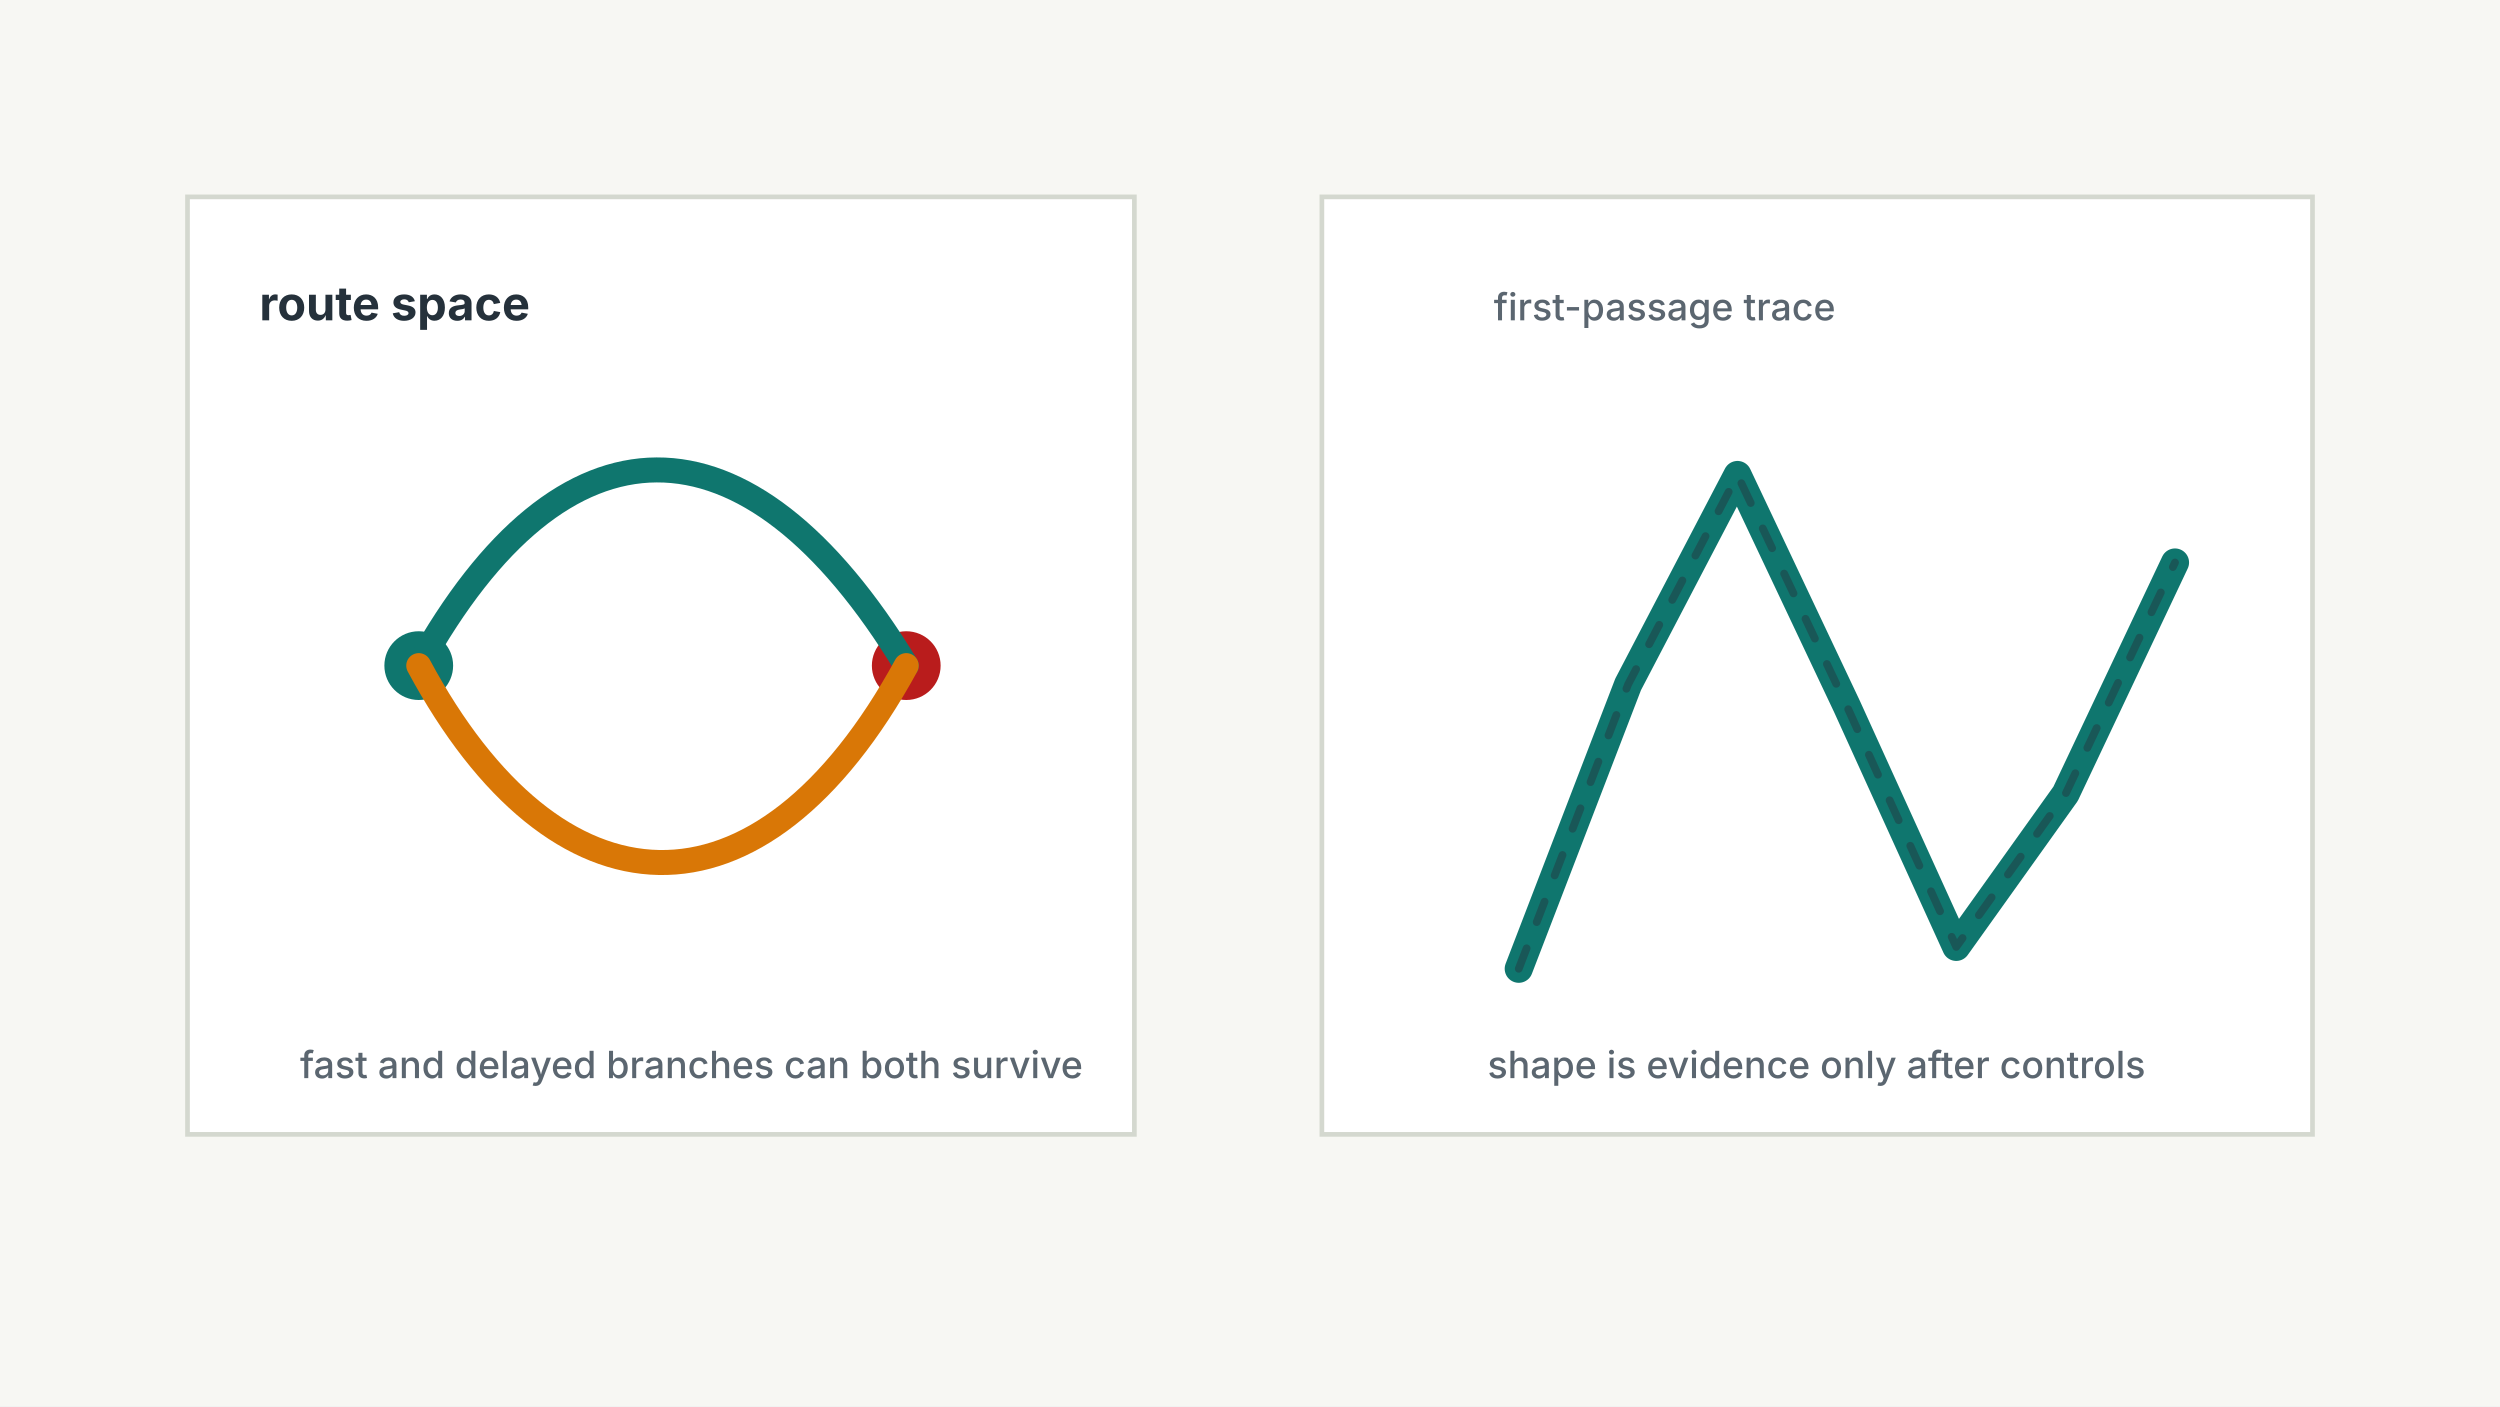
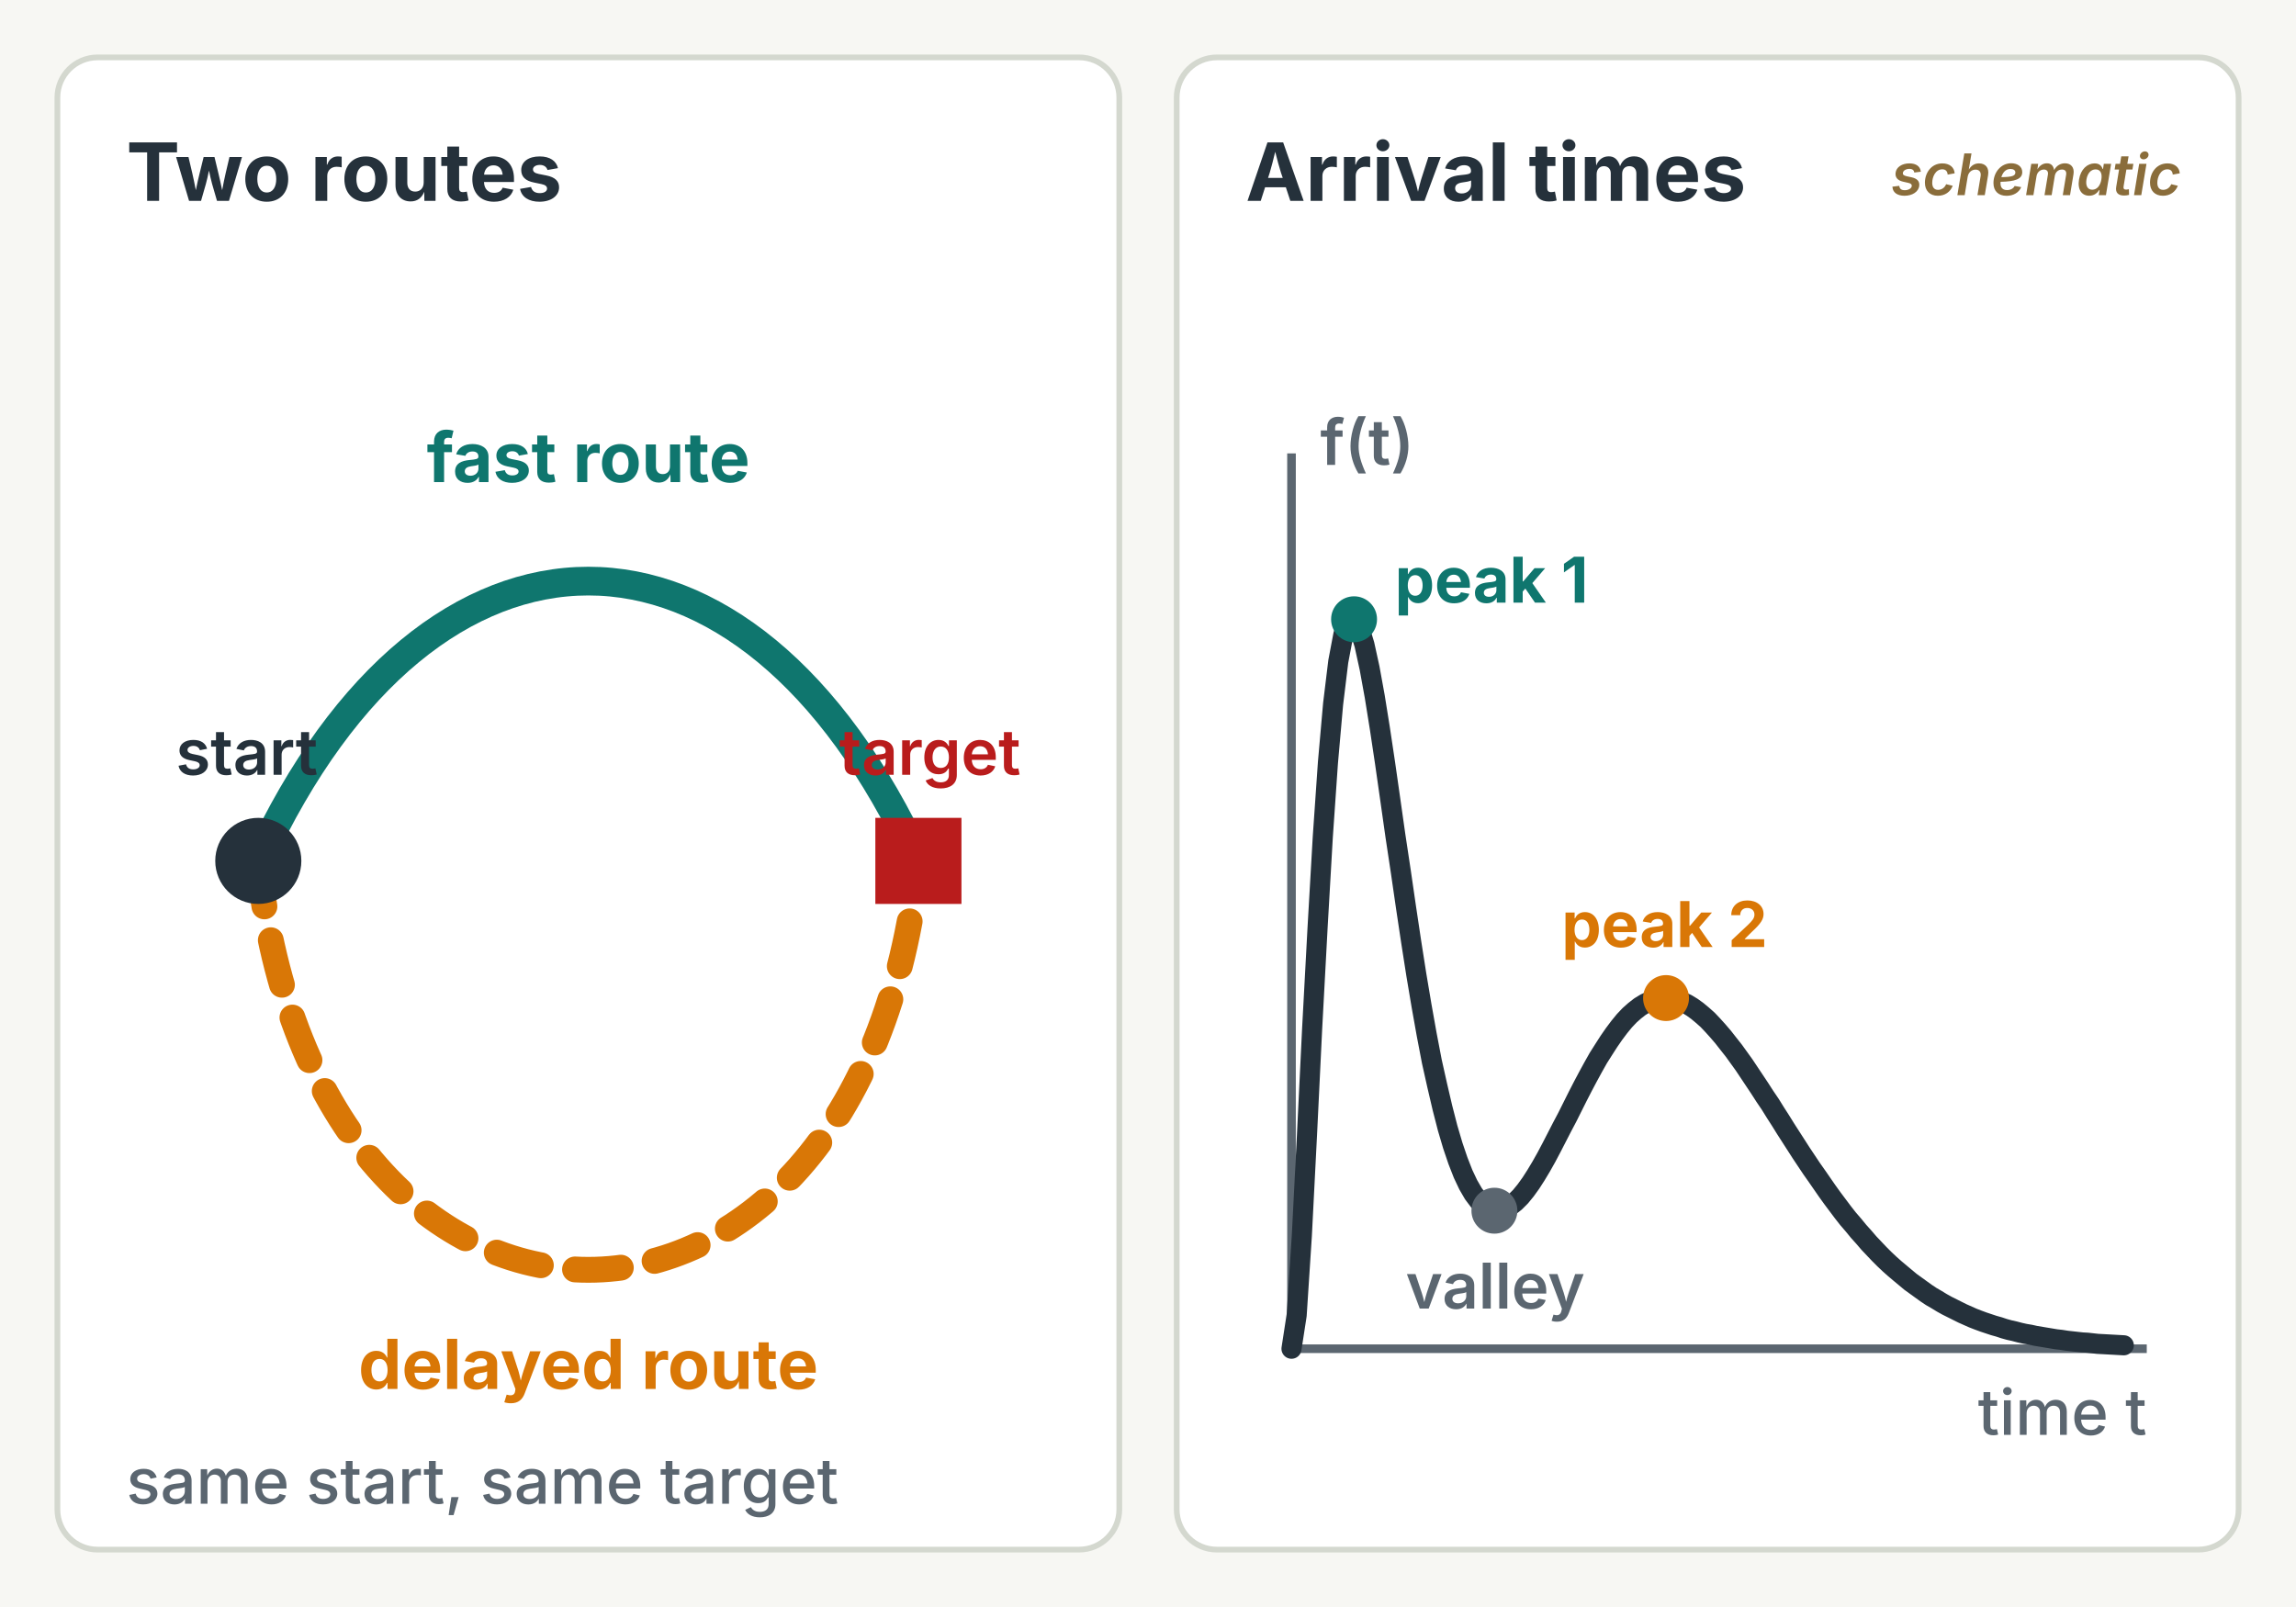
- <svg xmlns="http://www.w3.org/2000/svg" width="1600" height="900" viewBox="0 0 1600 900" fill="none">
-   <rect width="1600" height="900" fill="#f7f7f3" />
-   <rect x="120" y="126" width="606" height="600" fill="#ffffff" stroke="#d4d8cf" stroke-width="3" />
-   <rect x="846" y="126" width="634" height="600" fill="#ffffff" stroke="#d4d8cf" stroke-width="3" />
-   <circle cx="268" cy="426" r="22" fill="#0f766e" />
-   <circle cx="580" cy="426" r="22" fill="#b91c1c" />
-   <path d="M268 426 C360 260 478 258 580 426" stroke="#0f766e" stroke-width="16" stroke-linecap="round" />
-   <path d="M268 426 C356 590 486 598 580 426" stroke="#d97706" stroke-width="16" stroke-linecap="round" />
-   <path d="M972 620 L1042 438 L1112 304 L1182 452 L1252 606 L1322 508 L1392 360" stroke="#0f766e" stroke-width="18" stroke-linecap="round" stroke-linejoin="round" />
-   <path d="M972 620 L1042 438 L1112 304 L1182 452 L1252 606 L1322 508 L1392 360" stroke="#25313b" stroke-width="5" stroke-dasharray="14 18" stroke-linecap="round" stroke-linejoin="round" opacity="0.45" />
-   <text x="166" y="205" font-family="Inter, Arial, sans-serif" font-size="30" font-weight="700" fill="#25313b">route space</text>
-   <text x="956" y="205" font-family="Inter, Arial, sans-serif" font-size="24" font-weight="500" fill="#5b6670">first-passage trace</text>
-   <text x="192" y="690" font-family="Inter, Arial, sans-serif" font-size="24" font-weight="500" fill="#5b6670">fast and delayed branches can both survive</text>
-   <text x="952" y="690" font-family="Inter, Arial, sans-serif" font-size="24" font-weight="500" fill="#5b6670">shape is evidence only after controls</text>
+ <svg xmlns="http://www.w3.org/2000/svg" width="800" height="560" viewBox="0 0 800 560" fill="none">
+   <rect width="800" height="560" fill="#f7f7f3" />
+   <rect x="20" y="20" width="370" height="520" rx="14" fill="#ffffff" stroke="#d4d8cf" stroke-width="2" />
+   <rect x="410" y="20" width="370" height="520" rx="14" fill="#ffffff" stroke="#d4d8cf" stroke-width="2" />
+   <text x="44" y="70" font-family="Inter, 'PingFang SC', 'Hiragino Sans GB', 'Noto Sans CJK SC', 'Microsoft YaHei', Arial, sans-serif" font-size="28" font-weight="700" fill="#25313b" text-anchor="start">Two routes</text>
+   <path d="M 90 300 C 150 170 260 170 320 300" stroke="#0f766e" stroke-width="10" stroke-linecap="round" />
+   <path d="M 90 300 C 110 490 300 490 320 300" stroke="#d97706" stroke-width="9" stroke-linecap="round" stroke-dasharray="16 12" />
+   <circle cx="90" cy="300" r="15" fill="#25313b" />
+   <rect x="305" y="285" width="30" height="30" fill="#b91c1c" />
+   <text x="86" y="270" font-family="Inter, 'PingFang SC', 'Hiragino Sans GB', 'Noto Sans CJK SC', 'Microsoft YaHei', Arial, sans-serif" font-size="22" font-weight="600" fill="#25313b" text-anchor="middle">start</text>
+   <text x="324" y="270" font-family="Inter, 'PingFang SC', 'Hiragino Sans GB', 'Noto Sans CJK SC', 'Microsoft YaHei', Arial, sans-serif" font-size="22" font-weight="600" fill="#b91c1c" text-anchor="middle">target</text>
+   <text x="205" y="168" font-family="Inter, 'PingFang SC', 'Hiragino Sans GB', 'Noto Sans CJK SC', 'Microsoft YaHei', Arial, sans-serif" font-size="24" font-weight="700" fill="#0f766e" text-anchor="middle">fast route</text>
+   <text x="205" y="484" font-family="Inter, 'PingFang SC', 'Hiragino Sans GB', 'Noto Sans CJK SC', 'Microsoft YaHei', Arial, sans-serif" font-size="24" font-weight="700" fill="#d97706" text-anchor="middle">delayed route</text>
+   <text x="44" y="524" font-family="Inter, 'PingFang SC', 'Hiragino Sans GB', 'Noto Sans CJK SC', 'Microsoft YaHei', Arial, sans-serif" font-size="22" font-weight="500" fill="#5b6670" text-anchor="start">same start, same target</text>
+   <text x="434" y="70" font-family="Inter, 'PingFang SC', 'Hiragino Sans GB', 'Noto Sans CJK SC', 'Microsoft YaHei', Arial, sans-serif" font-size="28" font-weight="700" fill="#25313b" text-anchor="start">Arrival times</text>
+   <text x="760" y="68" font-family="Inter, 'PingFang SC', 'Hiragino Sans GB', 'Noto Sans CJK SC', 'Microsoft YaHei', Arial, sans-serif" font-size="20" font-weight="600" fill="#8a6d3b" text-anchor="end" font-style="italic">schematic</text>
+   <path d="M 450 470 H 748" stroke="#5b6670" stroke-width="3" />
+   <path d="M 450 470 V 158" stroke="#5b6670" stroke-width="3" />
+   <text x="748" y="500" font-family="Inter, 'PingFang SC', 'Hiragino Sans GB', 'Noto Sans CJK SC', 'Microsoft YaHei', Arial, sans-serif" font-size="22" font-weight="500" fill="#5b6670" text-anchor="end">time t</text>
+   <text x="460" y="162" font-family="Inter, 'PingFang SC', 'Hiragino Sans GB', 'Noto Sans CJK SC', 'Microsoft YaHei', Arial, sans-serif" font-size="22" font-weight="600" fill="#5b6670" text-anchor="start">f(t)</text>
+   <path d="M 450.0 470.0 L 451.8 458.3 L 453.6 430.6 L 455.4 395.4 L 457.2 358.3 L 459.1 323.0 L 460.9 291.7 L 462.7 265.7 L 464.5 245.3 L 466.3 230.5 L 468.1 221.0 L 469.9 216.3 L 471.8 215.8 L 473.6 218.7 L 475.4 224.6 L 477.2 232.8 L 479.0 242.7 L 480.8 253.9 L 482.6 265.9 L 484.4 278.5 L 486.2 291.2 L 488.1 303.8 L 489.9 316.2 L 491.7 328.2 L 493.5 339.7 L 495.3 350.4 L 497.1 360.5 L 498.9 369.9 L 500.8 378.4 L 502.6 386.1 L 504.4 393.1 L 506.2 399.2 L 508.0 404.5 L 509.8 409.1 L 511.6 412.9 L 513.4 416.0 L 515.2 418.4 L 517.1 420.2 L 518.9 421.3 L 520.7 421.9 L 522.5 421.8 L 524.3 421.3 L 526.1 420.3 L 527.9 418.9 L 529.8 417.0 L 531.6 414.8 L 533.4 412.3 L 535.2 409.5 L 537.0 406.5 L 538.8 403.3 L 540.6 399.9 L 542.4 396.4 L 544.2 392.9 L 546.1 389.3 L 547.9 385.7 L 549.7 382.1 L 551.5 378.6 L 553.3 375.2 L 555.1 371.9 L 556.9 368.7 L 558.8 365.7 L 560.6 362.9 L 562.4 360.3 L 564.2 357.9 L 566.0 355.7 L 567.8 353.8 L 569.6 352.2 L 571.4 350.8 L 573.2 349.7 L 575.1 348.8 L 576.9 348.2 L 578.7 347.8 L 580.5 347.8 L 582.3 347.9 L 584.1 348.3 L 585.9 349.0 L 587.8 349.9 L 589.6 351.0 L 591.4 352.3 L 593.2 353.8 L 595.0 355.4 L 596.8 357.3 L 598.6 359.3 L 600.4 361.4 L 602.2 363.7 L 604.1 366.1 L 605.9 368.6 L 607.7 371.1 L 609.5 373.8 L 611.3 376.5 L 613.1 379.2 L 614.9 382.0 L 616.8 384.8 L 618.6 387.7 L 620.4 390.5 L 622.2 393.4 L 624.0 396.2 L 625.8 399.0 L 627.6 401.8 L 629.4 404.5 L 631.2 407.2 L 633.1 409.9 L 634.9 412.5 L 636.7 415.1 L 638.5 417.6 L 640.3 420.0 L 642.1 422.4 L 643.9 424.7 L 645.8 426.9 L 647.6 429.1 L 649.4 431.1 L 651.2 433.2 L 653.0 435.1 L 654.8 437.0 L 656.6 438.8 L 658.4 440.5 L 660.2 442.1 L 662.1 443.7 L 663.9 445.2 L 665.7 446.7 L 667.5 448.0 L 669.3 449.3 L 671.1 450.6 L 672.9 451.8 L 674.8 452.9 L 676.6 454.0 L 678.4 455.0 L 680.2 455.9 L 682.0 456.8 L 683.8 457.7 L 685.6 458.5 L 687.4 459.3 L 689.2 460.0 L 691.1 460.7 L 692.9 461.3 L 694.7 461.9 L 696.5 462.4 L 698.3 463.0 L 700.1 463.5 L 701.9 463.9 L 703.8 464.4 L 705.6 464.8 L 707.4 465.1 L 709.2 465.5 L 711.0 465.8 L 712.8 466.1 L 714.6 466.4 L 716.4 466.7 L 718.2 466.9 L 720.1 467.2 L 721.9 467.4 L 723.7 467.6 L 725.5 467.8 L 727.3 467.9 L 729.1 468.1 L 730.9 468.3 L 732.8 468.4 L 734.6 468.5 L 736.4 468.6 L 738.2 468.7 L 740.0 468.8" stroke="#25313b" stroke-width="7" stroke-linecap="round" stroke-linejoin="round" fill="none" opacity="1.0" />
+   <circle cx="471.8" cy="215.8" r="8" fill="#0f766e" />
+   <circle cx="520.7" cy="421.9" r="8" fill="#5b6670" />
+   <circle cx="580.5" cy="347.8" r="8" fill="#d97706" />
+   <text x="486" y="210" font-family="Inter, 'PingFang SC', 'Hiragino Sans GB', 'Noto Sans CJK SC', 'Microsoft YaHei', Arial, sans-serif" font-size="22" font-weight="700" fill="#0f766e" text-anchor="start">peak 1</text>
+   <text x="521" y="456" font-family="Inter, 'PingFang SC', 'Hiragino Sans GB', 'Noto Sans CJK SC', 'Microsoft YaHei', Arial, sans-serif" font-size="22" font-weight="600" fill="#5b6670" text-anchor="middle">valley</text>
+   <text x="580" y="330" font-family="Inter, 'PingFang SC', 'Hiragino Sans GB', 'Noto Sans CJK SC', 'Microsoft YaHei', Arial, sans-serif" font-size="22" font-weight="700" fill="#d97706" text-anchor="middle">peak 2</text>
</svg>
